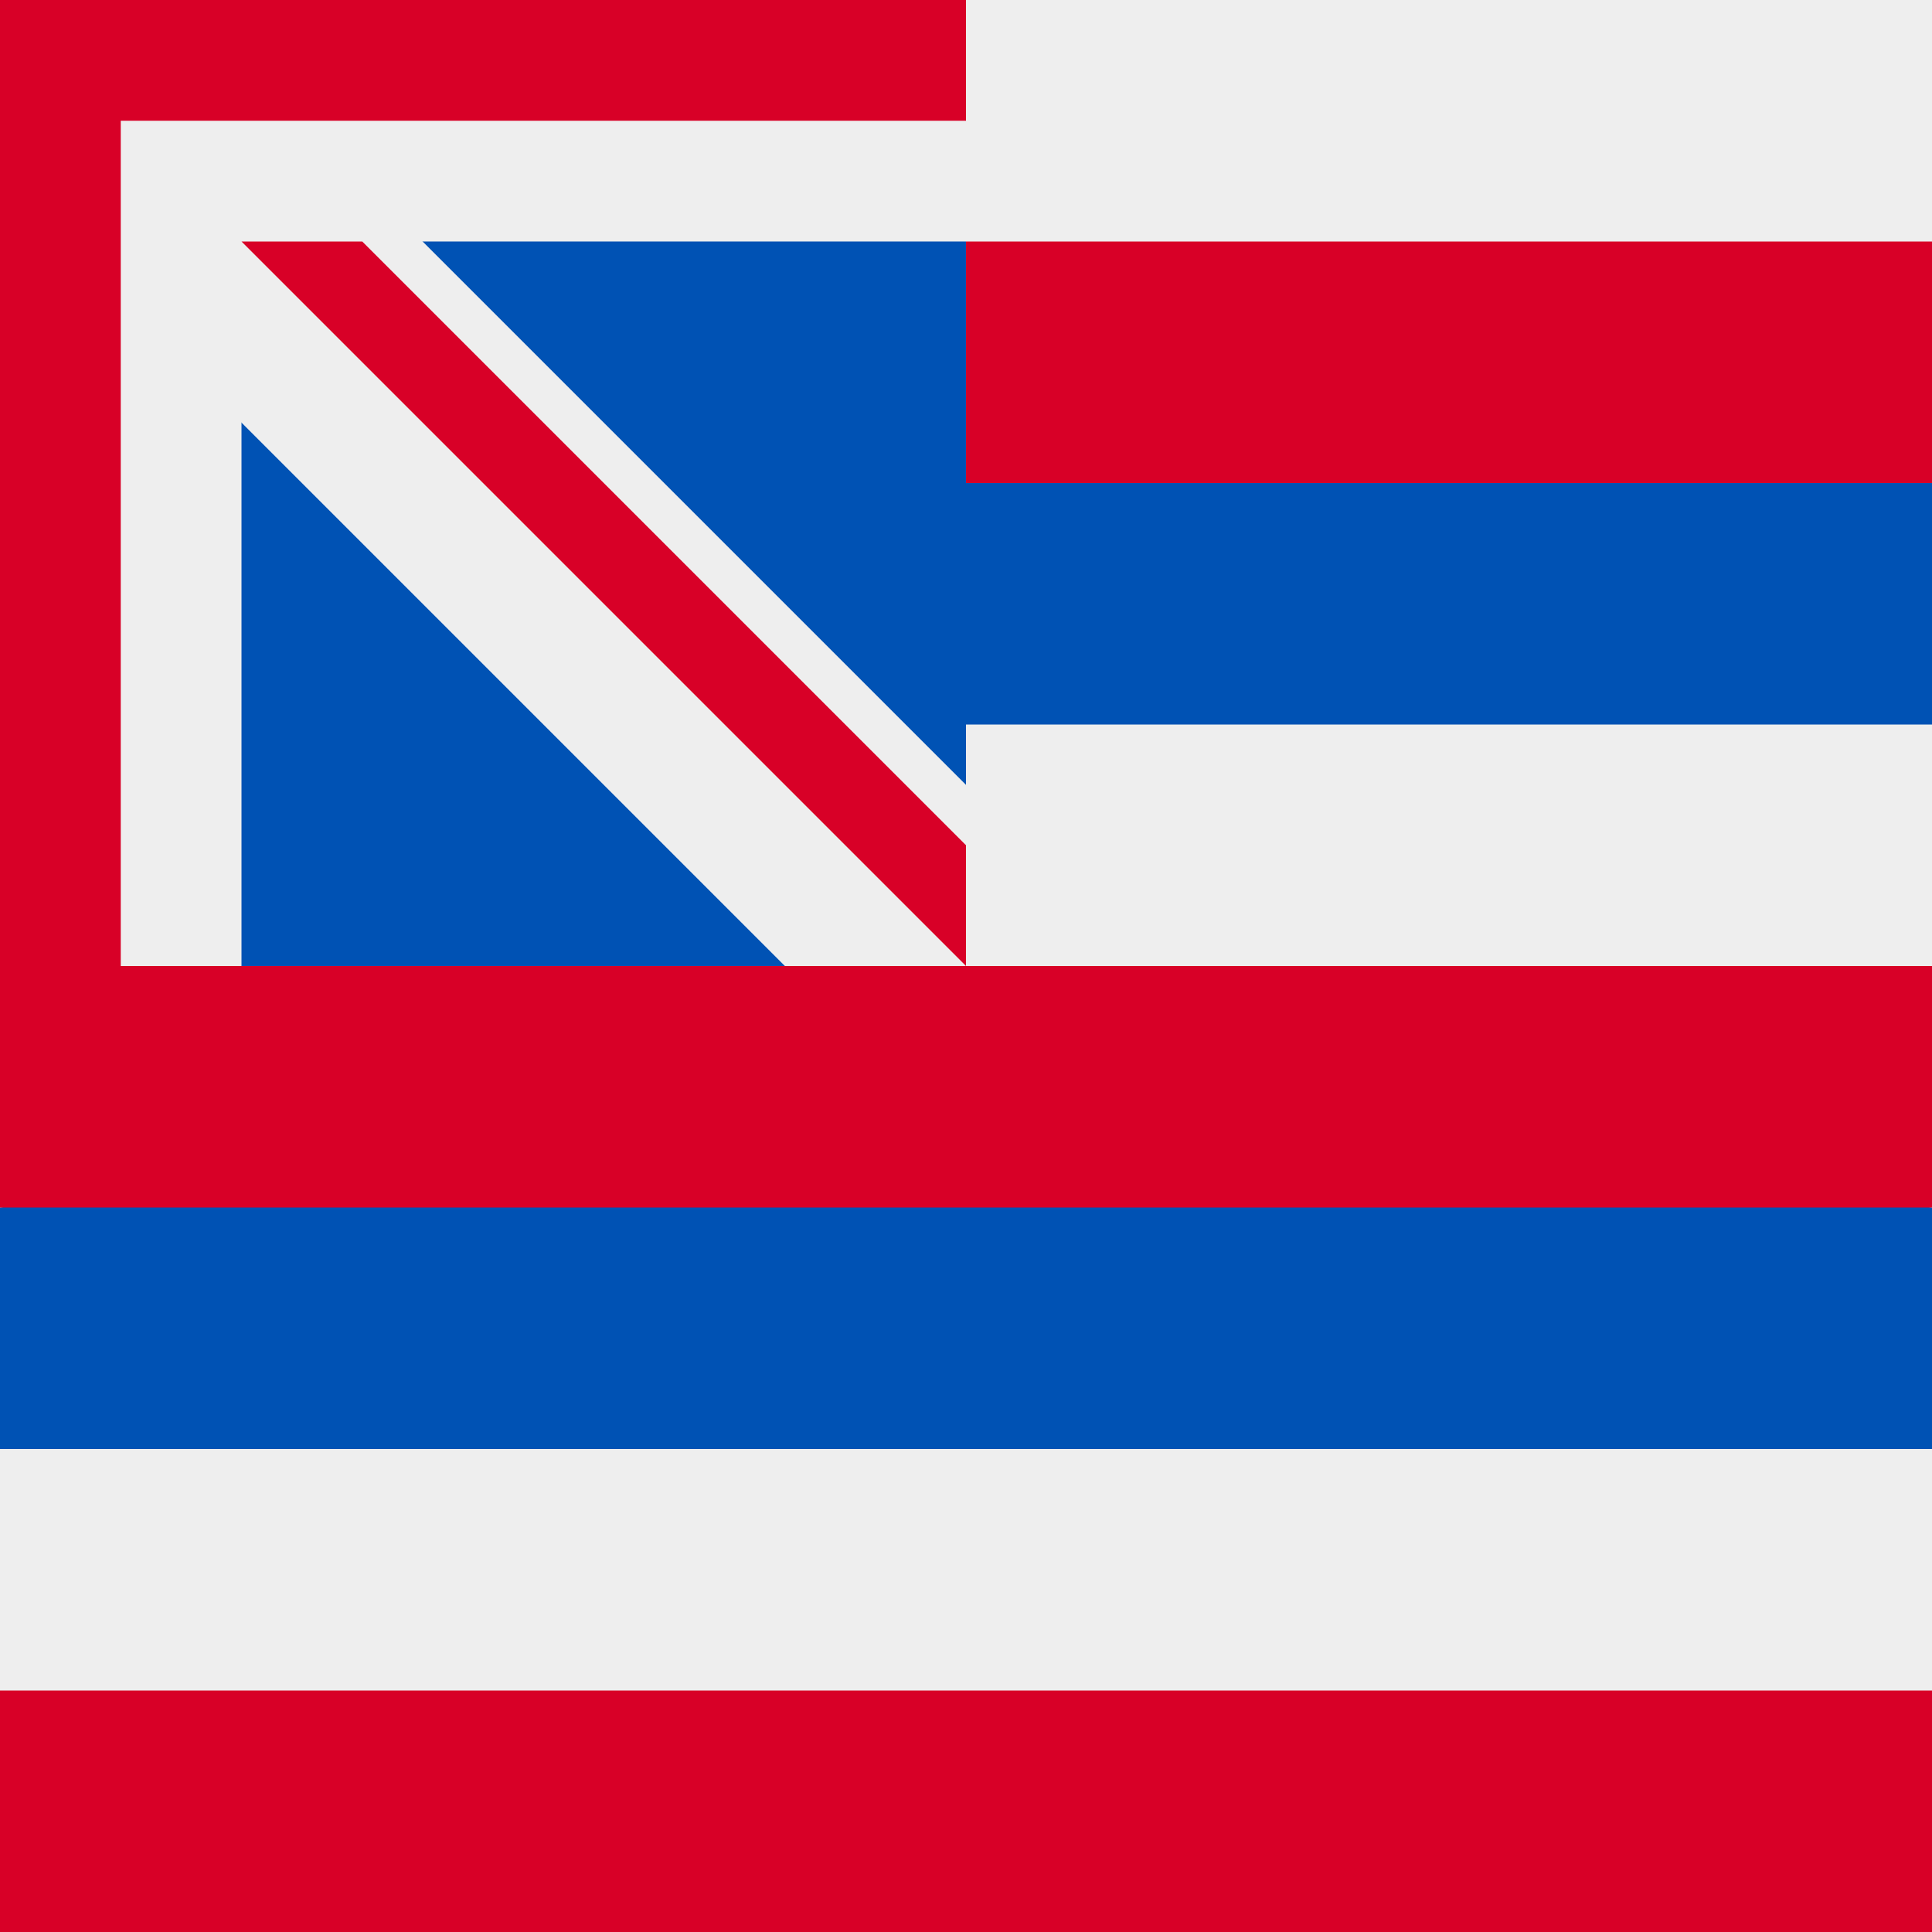
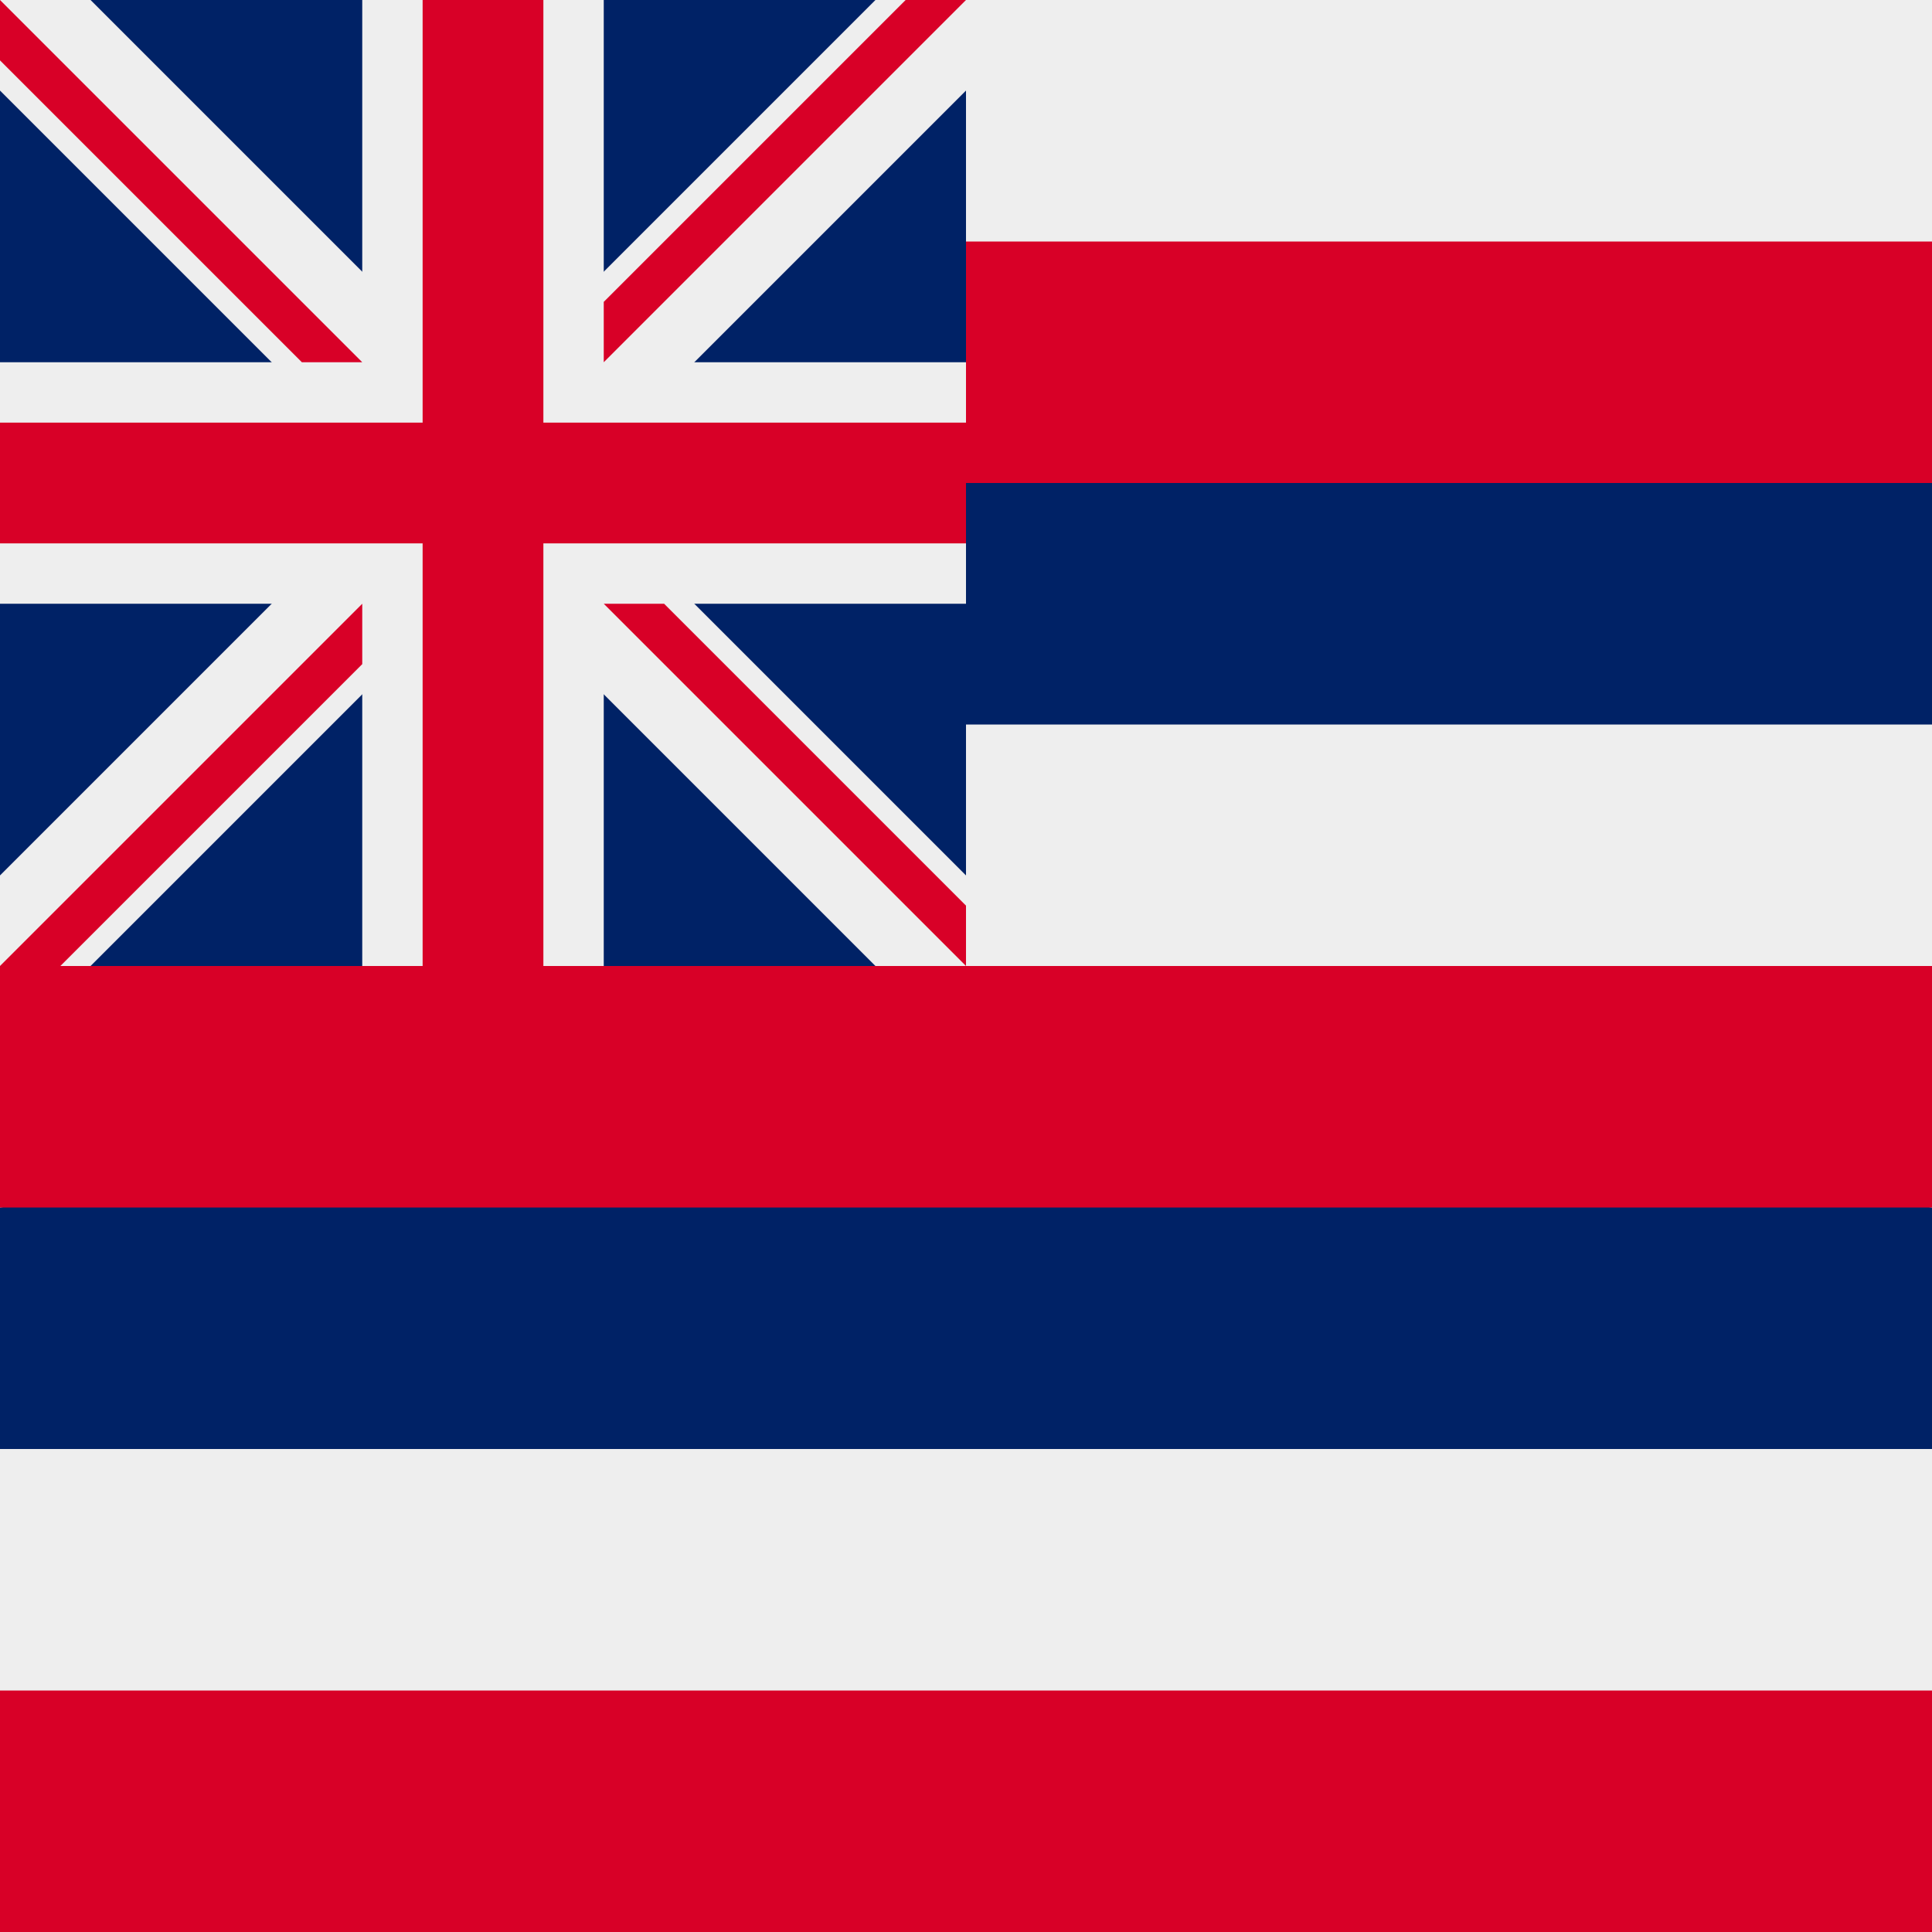
<svg xmlns="http://www.w3.org/2000/svg" width="512" height="512" fill="none">
  <g clip-path="url(#a)">
    <path fill="#EEE" d="M0 256V96l32-32L0 32V0h32l32 32L96 0h416v64l-32 64 32 64v64l-32 64 32 64v64l-256 32L0 448v-64l32-64-32-64Z" />
-     <path fill="#0052B4" d="m173 128 83 83v-19h256v-64L384 96l-128 32h-83Zm-45 45v83h83l-83-83ZM0 320v64h512v-64l-256-32L0 320Z" />
+     <path fill="#026" d="m173 128 83 83v-19h256v-64L384 96l-128 32h-83Zm-45 45v83h83l-83-83ZM0 320v64h512v-64l-256-32L0 320Z" />
    <path fill="#D80027" d="M32 0v32H0v64h32v160H0v64h512v-64H96V96h160v32h256V64H256V32H96V0H32Zm224 256v-31l-97-97h-31l128 128ZM0 448v64h512v-64H0Z" />
-     <g clip-path="url(#b)">
-       <path fill="#0052B4" d="M-256-256h512v512h-512z" />
-       <path fill="#EEE" d="M208 256h48v-48L48 0l208-208v-48h-48L0-48l-208-208h-48v48L-48 0l-208 208v48h48L0 48l208 208Z" />
-       <path fill="#EEE" d="M256 64V-64H64v-192H-64v192h-192V64h192v192H64V64h192Z" />
-       <path fill="#D80027" d="M256 32v-64H32v-224h-64v224h-224v64h224v224h64V32h224Z" />
-       <path fill="#D80027" d="M256 224v32L64 64h32l160 160Z" />
-     </g>
+     <path fill="#026" d="M0 0h256v256H0z" />
+     <path fill="#EEE" d="M232 256h24v-24L152 128 256 24V0h-24L128 104 24 0H0v24l104 104L0 232v24h24l104-104 104 104Z" />
+     <path fill="#EEE" d="M256 160V96h-96V0H96v96H0v64h96v96h64v-96h96Z" />
+     <path fill="#D80027" d="M256 144v-32H144V0h-32v112H0v32h112v112h32V144h112Z" />
+     <path fill="#D80027" d="M0 16V0l96 96H80L0 16Zm256 224v16l-96-96h16l80 80ZM16 256H0l96-96v16l-80 80ZM240 0h16l-96 96V80l80-80Z" />
  </g>
  <defs>
    <clipPath id="a">
      <path fill="#fff" d="M0 0h512v512H0z" />
    </clipPath>
-     <clipPath id="b">
-       <path fill="#fff" d="M0 0h512v512H0z" />
-     </clipPath>
  </defs>
</svg>
